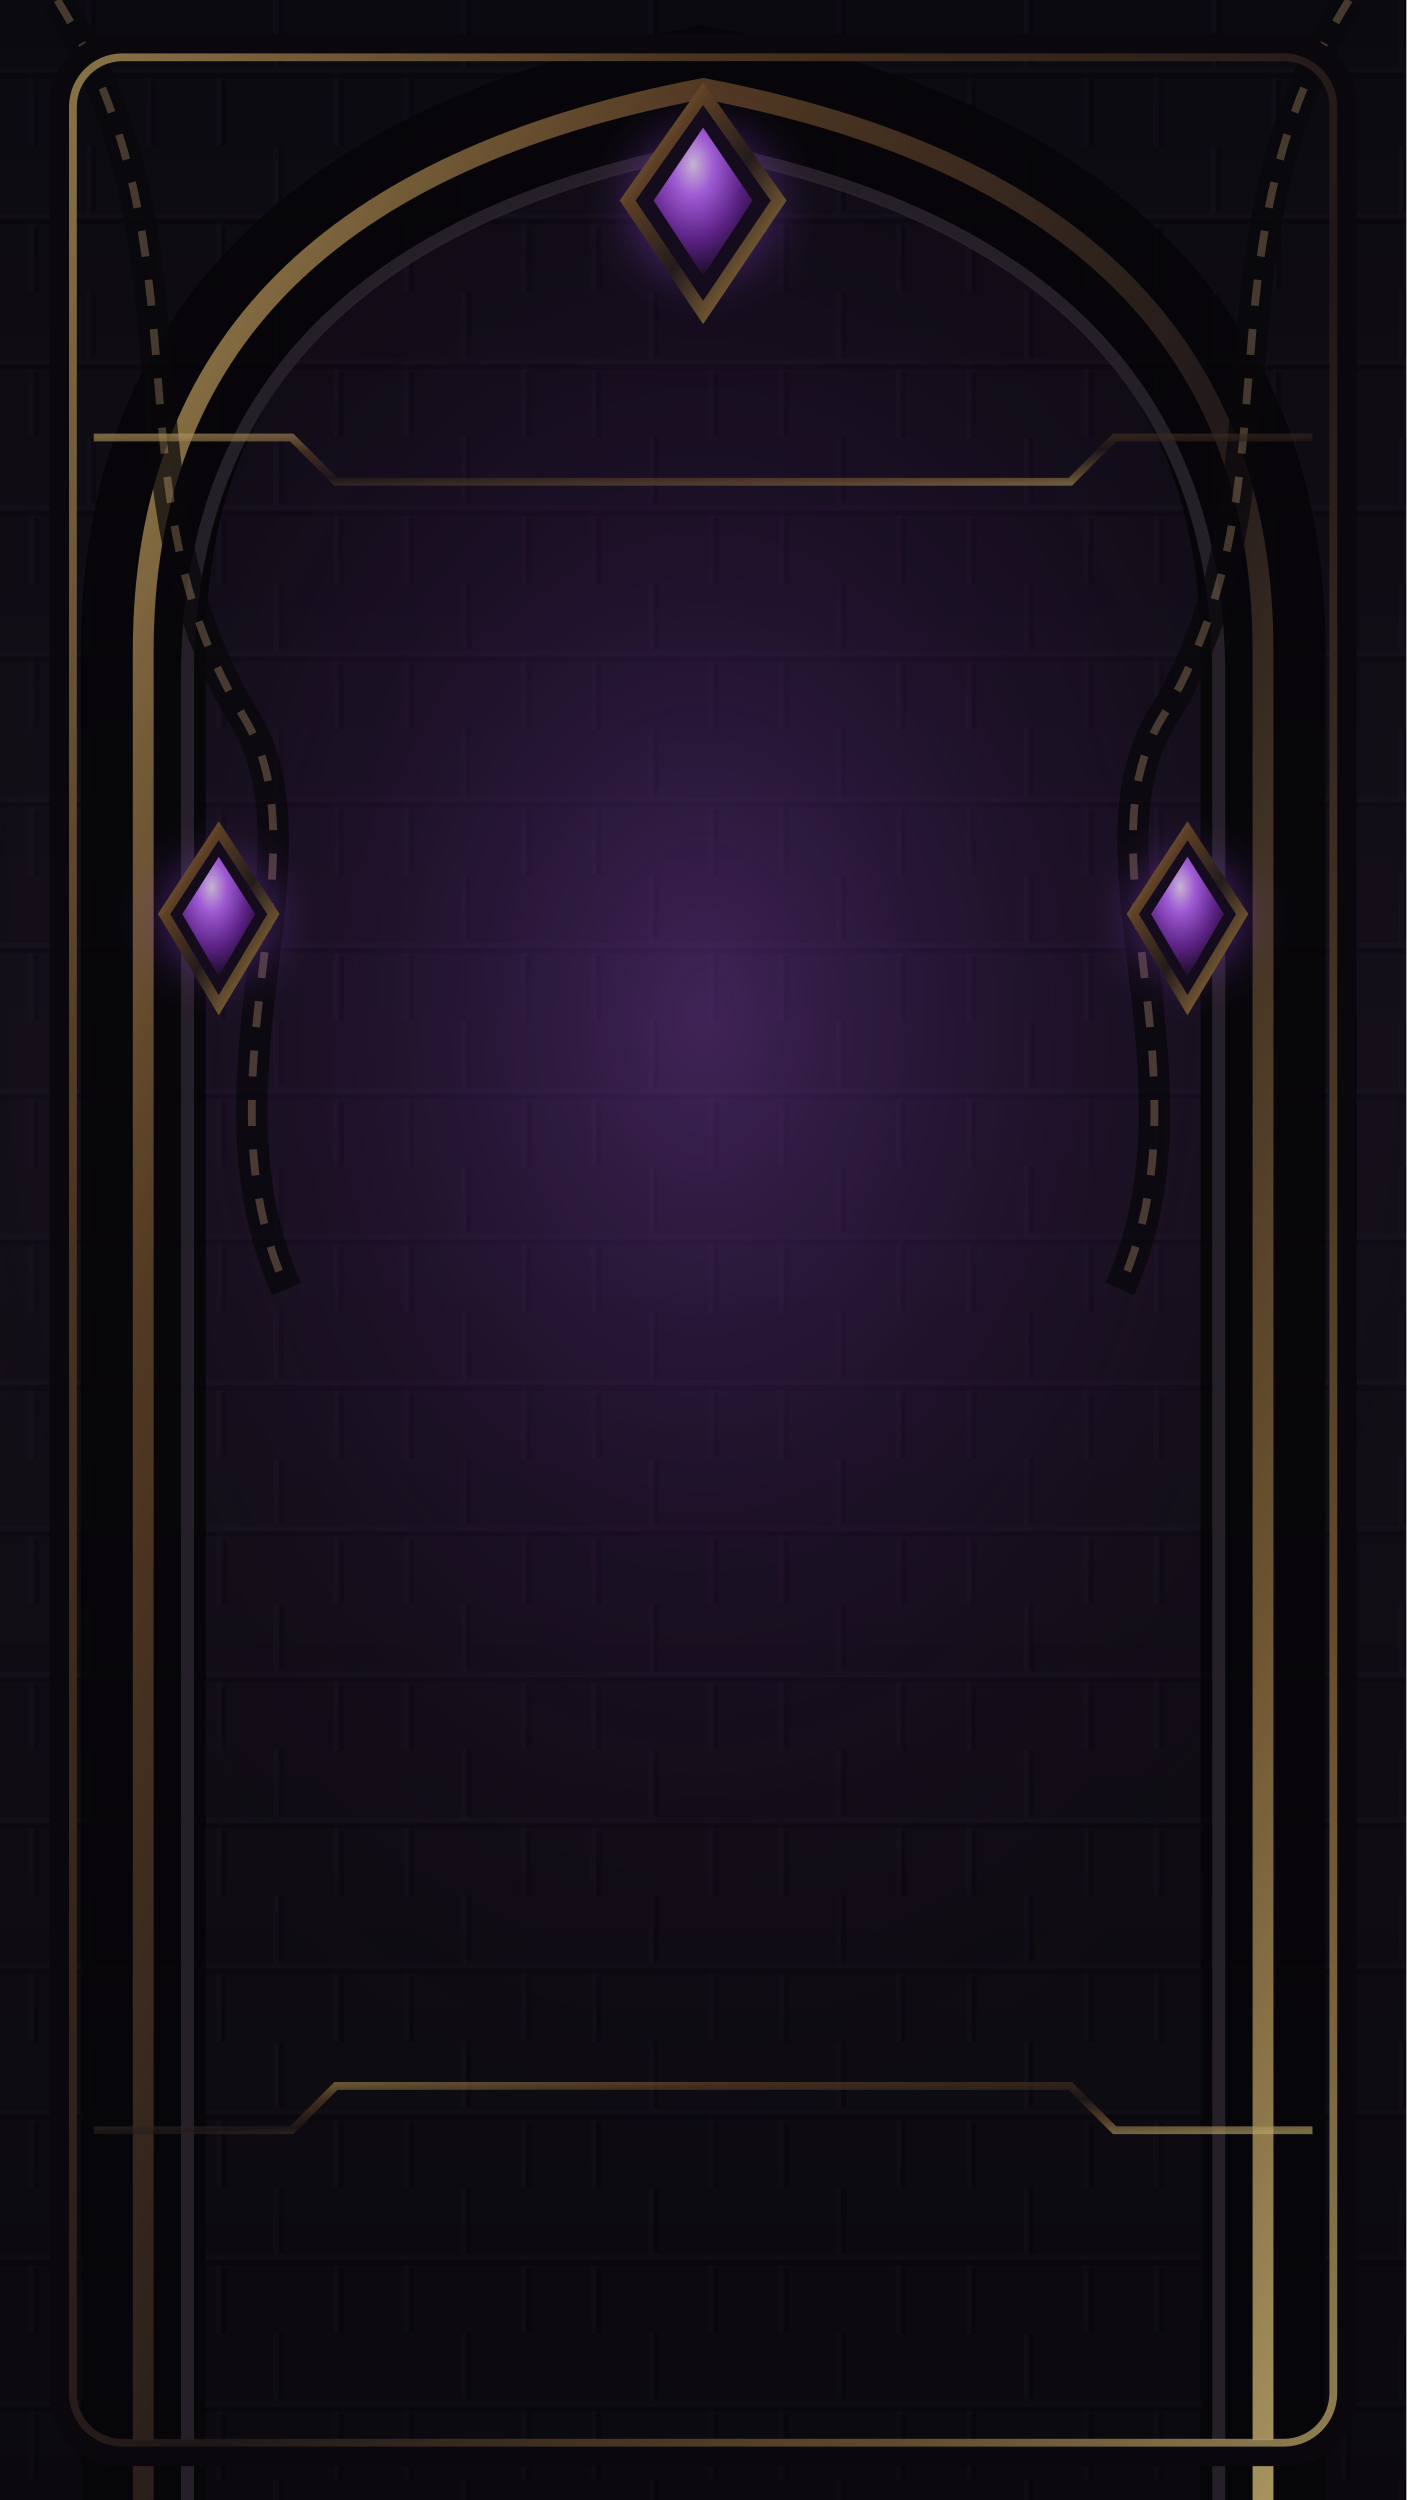
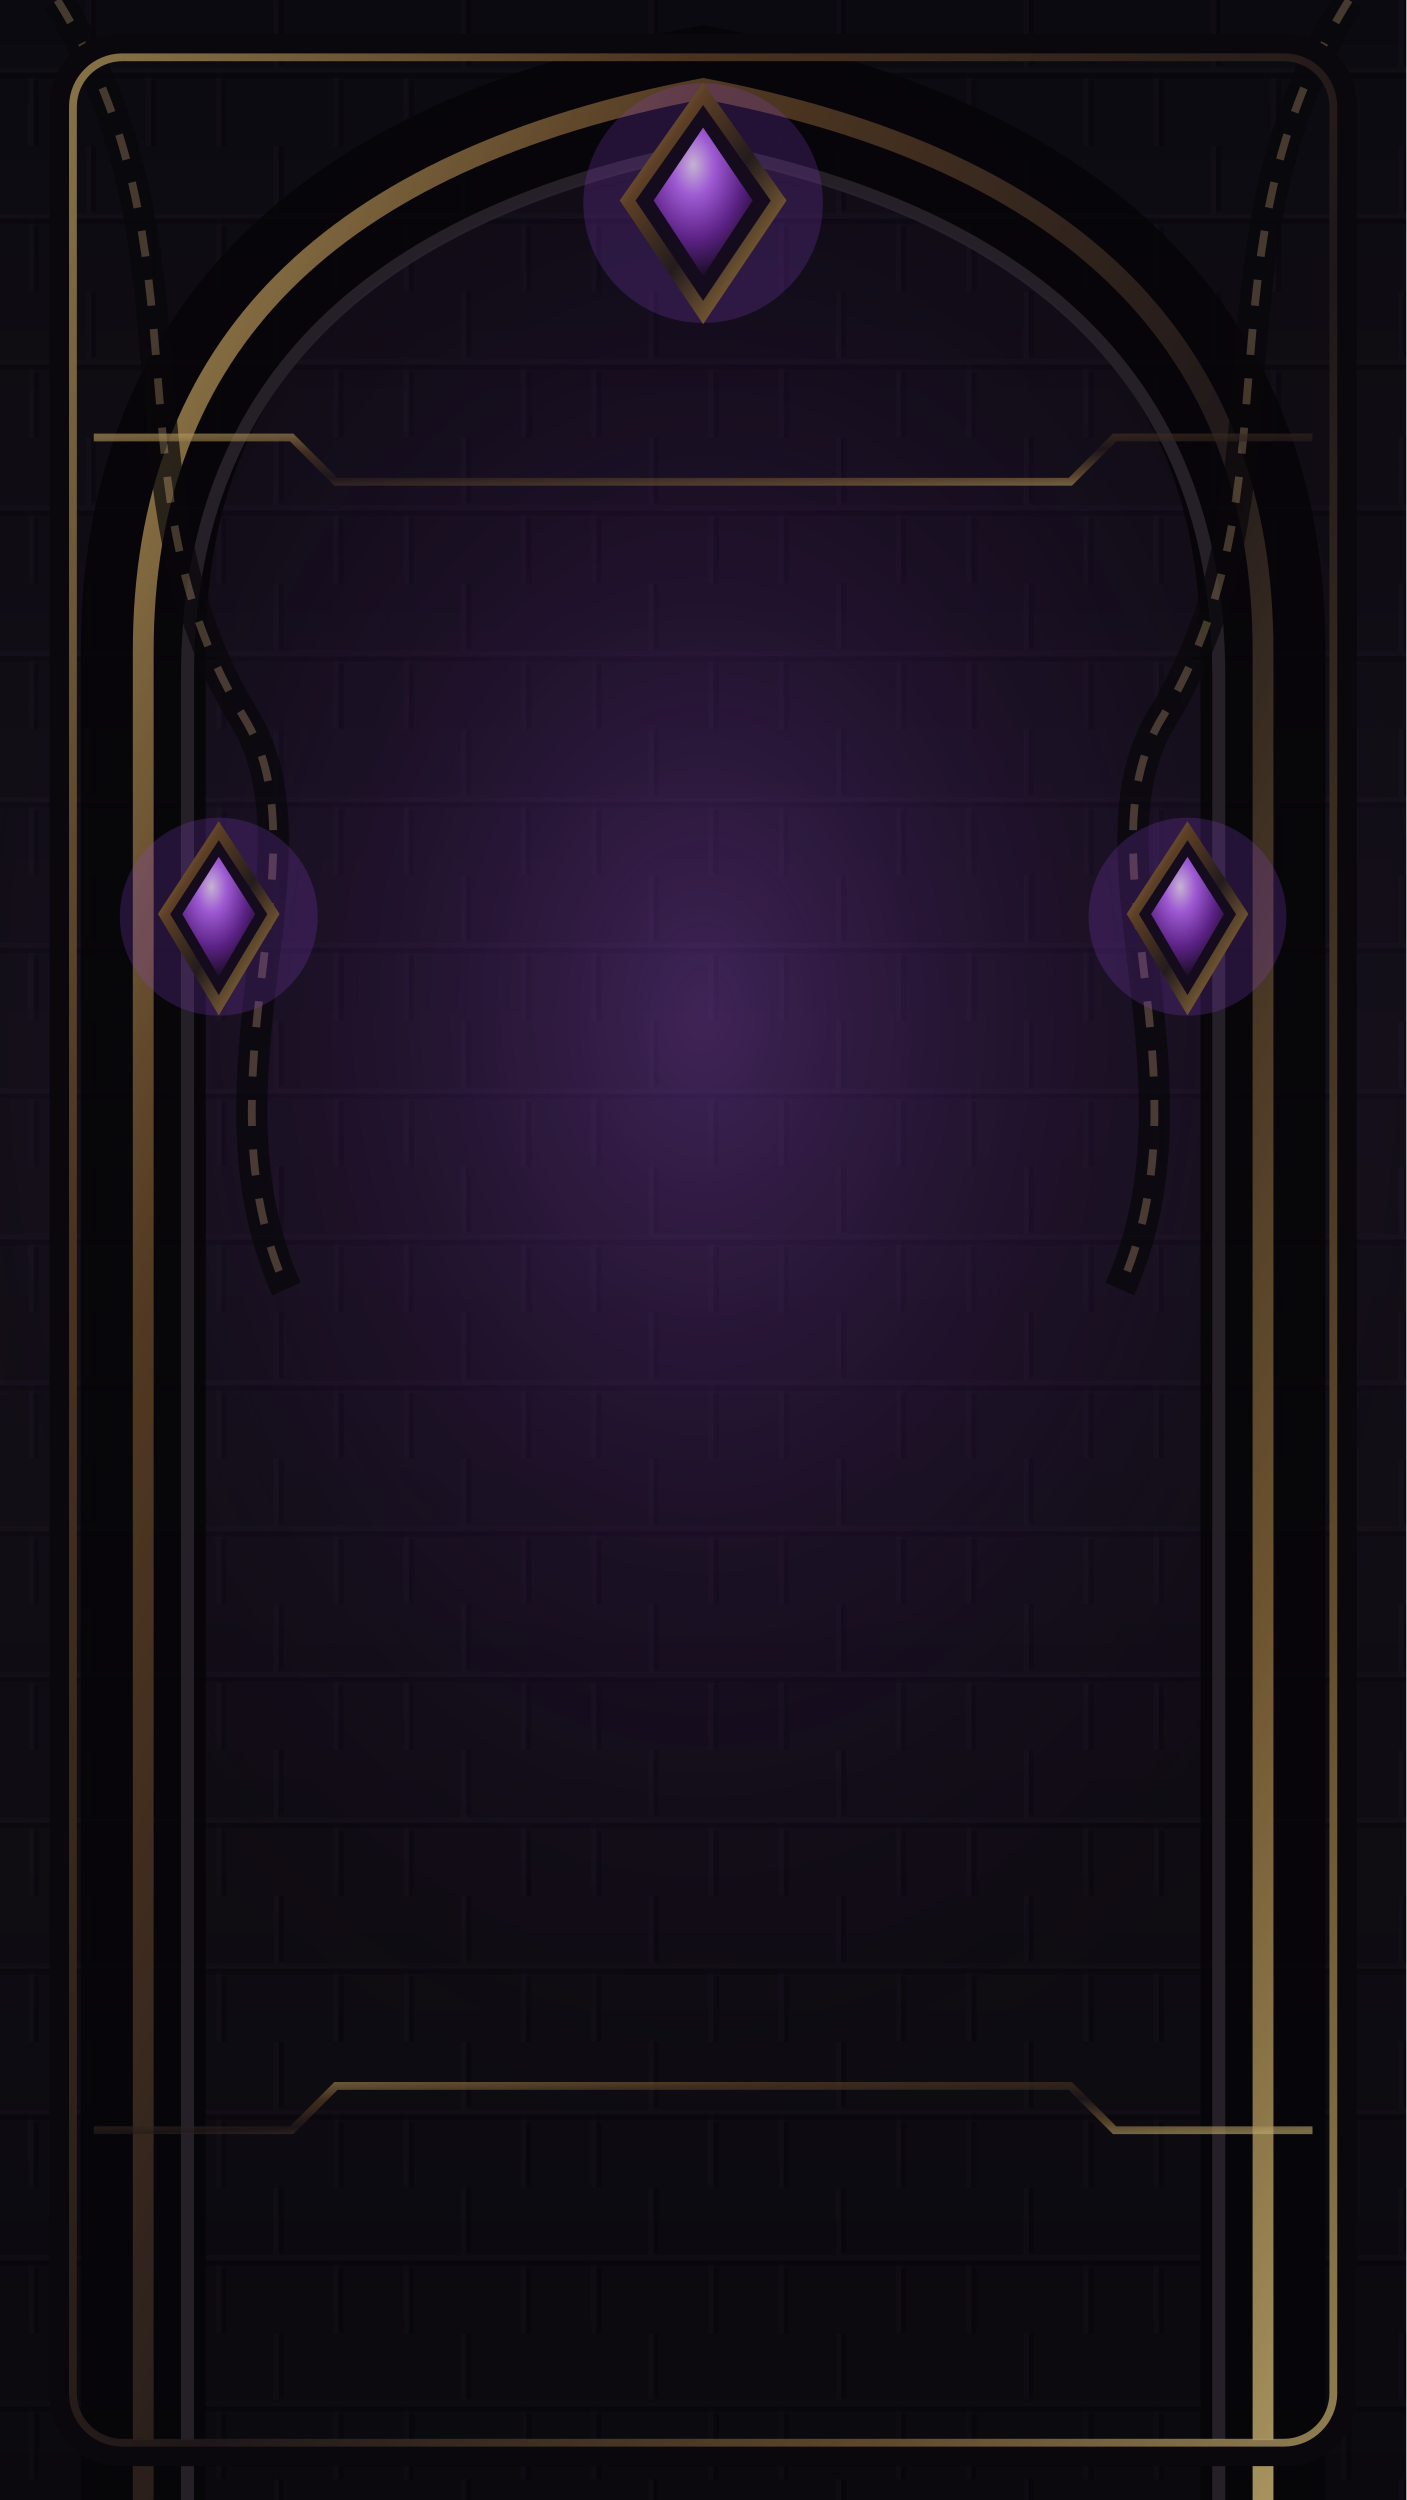
<svg xmlns="http://www.w3.org/2000/svg" width="540" height="960" viewBox="0 0 540 960">
  <defs>
    <linearGradient id="bg" x1="0" y1="0" x2="0" y2="1">
      <stop offset="0" stop-color="#08060d" />
      <stop offset="0.45" stop-color="#17101d" />
      <stop offset="1" stop-color="#050408" />
    </linearGradient>
    <radialGradient id="violet" cx="50%" cy="45%" r="55%">
      <stop offset="0" stop-color="#b65cff" stop-opacity="0.34" />
      <stop offset="0.45" stop-color="#6b269b" stop-opacity="0.16" />
      <stop offset="1" stop-color="#12091c" stop-opacity="0" />
    </radialGradient>
    <linearGradient id="metal" x1="0" y1="0" x2="1" y2="1">
      <stop offset="0" stop-color="#d6b66d" />
      <stop offset="0.25" stop-color="#6f4c2b" />
      <stop offset="0.55" stop-color="#2b2020" />
      <stop offset="0.82" stop-color="#95723e" />
      <stop offset="1" stop-color="#e1c77d" />
    </linearGradient>
    <radialGradient id="gem" cx="40%" cy="25%" r="75%">
      <stop offset="0" stop-color="#f0d9ff" />
      <stop offset="0.28" stop-color="#c06dff" />
      <stop offset="0.68" stop-color="#6d279e" />
      <stop offset="1" stop-color="#21102d" />
    </radialGradient>
-     <filter id="glow" x="-100%" y="-100%" width="300%" height="300%">
-       <feGaussianBlur stdDeviation="9" />
-     </filter>
    <pattern id="stone" width="72" height="56" patternUnits="userSpaceOnUse">
      <rect width="72" height="56" fill="#151219" />
      <path d="M0 27 H72 M34 0 V27 M12 27 V56 M57 27 V56" stroke="#29232d" stroke-width="2" opacity="0.55" />
      <path d="M0 29 H72 M36 0 V25 M14 31 V56 M59 31 V56" stroke="#08070b" stroke-width="2" opacity="0.72" />
    </pattern>
  </defs>
  <rect width="540" height="960" fill="url(#bg)" />
  <rect width="540" height="960" fill="url(#stone)" opacity="0.42" />
  <ellipse cx="270" cy="430" rx="280" ry="410" fill="url(#violet)" />
  <path d="M55 960 V250 Q55 75 270 34 Q485 75 485 250 V960" fill="none" stroke="#050407" stroke-width="48" opacity="0.90" />
  <path d="M55 960 V250 Q55 75 270 34 Q485 75 485 250 V960" fill="none" stroke="url(#metal)" stroke-width="8" opacity="0.88" />
  <path d="M72 960 V260 Q72 96 270 57 Q468 96 468 260 V960" fill="none" stroke="#3a303b" stroke-width="5" opacity="0.72" />
  <g opacity="0.72">
    <path d="M22 0 C82 96 40 188 94 276 C126 329 74 414 110 495" fill="none" stroke="#08070a" stroke-width="12" />
    <path d="M518 0 C458 96 500 188 446 276 C414 329 466 414 430 495" fill="none" stroke="#08070a" stroke-width="12" />
    <path d="M22 0 C82 96 40 188 94 276 C126 329 74 414 110 495" fill="none" stroke="#6f5b45" stroke-width="3" stroke-dasharray="10 9" />
    <path d="M518 0 C458 96 500 188 446 276 C414 329 466 414 430 495" fill="none" stroke="#6f5b45" stroke-width="3" stroke-dasharray="10 9" />
  </g>
-   <g filter="url(#glow)" opacity="0.45" fill="#a84eff">
-     <circle cx="84" cy="352" r="22" />
-     <circle cx="456" cy="352" r="22" />
-     <circle cx="270" cy="78" r="28" />
+   <g opacity="0.22" fill="#a84eff">
+     <circle cx="84" cy="352" r="38" />
+     <circle cx="456" cy="352" r="38" />
+     <circle cx="270" cy="78" r="46" />
  </g>
  <g>
    <path d="M84 319 L105 351 L84 386 L63 351 Z" fill="#170c20" stroke="url(#metal)" stroke-width="4" />
    <path d="M84 329 L98 351 L84 375 L70 351 Z" fill="url(#gem)" />
    <path d="M456 319 L477 351 L456 386 L435 351 Z" fill="#170c20" stroke="url(#metal)" stroke-width="4" />
    <path d="M456 329 L470 351 L456 375 L442 351 Z" fill="url(#gem)" />
    <path d="M270 36 L299 77 L270 120 L241 77 Z" fill="#170c20" stroke="url(#metal)" stroke-width="5" />
    <path d="M270 49 L289 77 L270 106 L251 77 Z" fill="url(#gem)" />
  </g>
  <rect x="24" y="18" width="492" height="924" rx="22" fill="none" stroke="#0b090e" stroke-width="10" />
  <rect x="28" y="22" width="484" height="916" rx="19" fill="none" stroke="url(#metal)" stroke-width="3" opacity="0.76" />
  <path d="M36 168 H112 L129 185 H411 L428 168 H504" fill="none" stroke="url(#metal)" stroke-width="3" opacity="0.64" />
  <path d="M36 818 H112 L129 801 H411 L428 818 H504" fill="none" stroke="url(#metal)" stroke-width="3" opacity="0.64" />
  <rect x="0" y="0" width="540" height="960" fill="#08060d" opacity="0.18" />
</svg>
